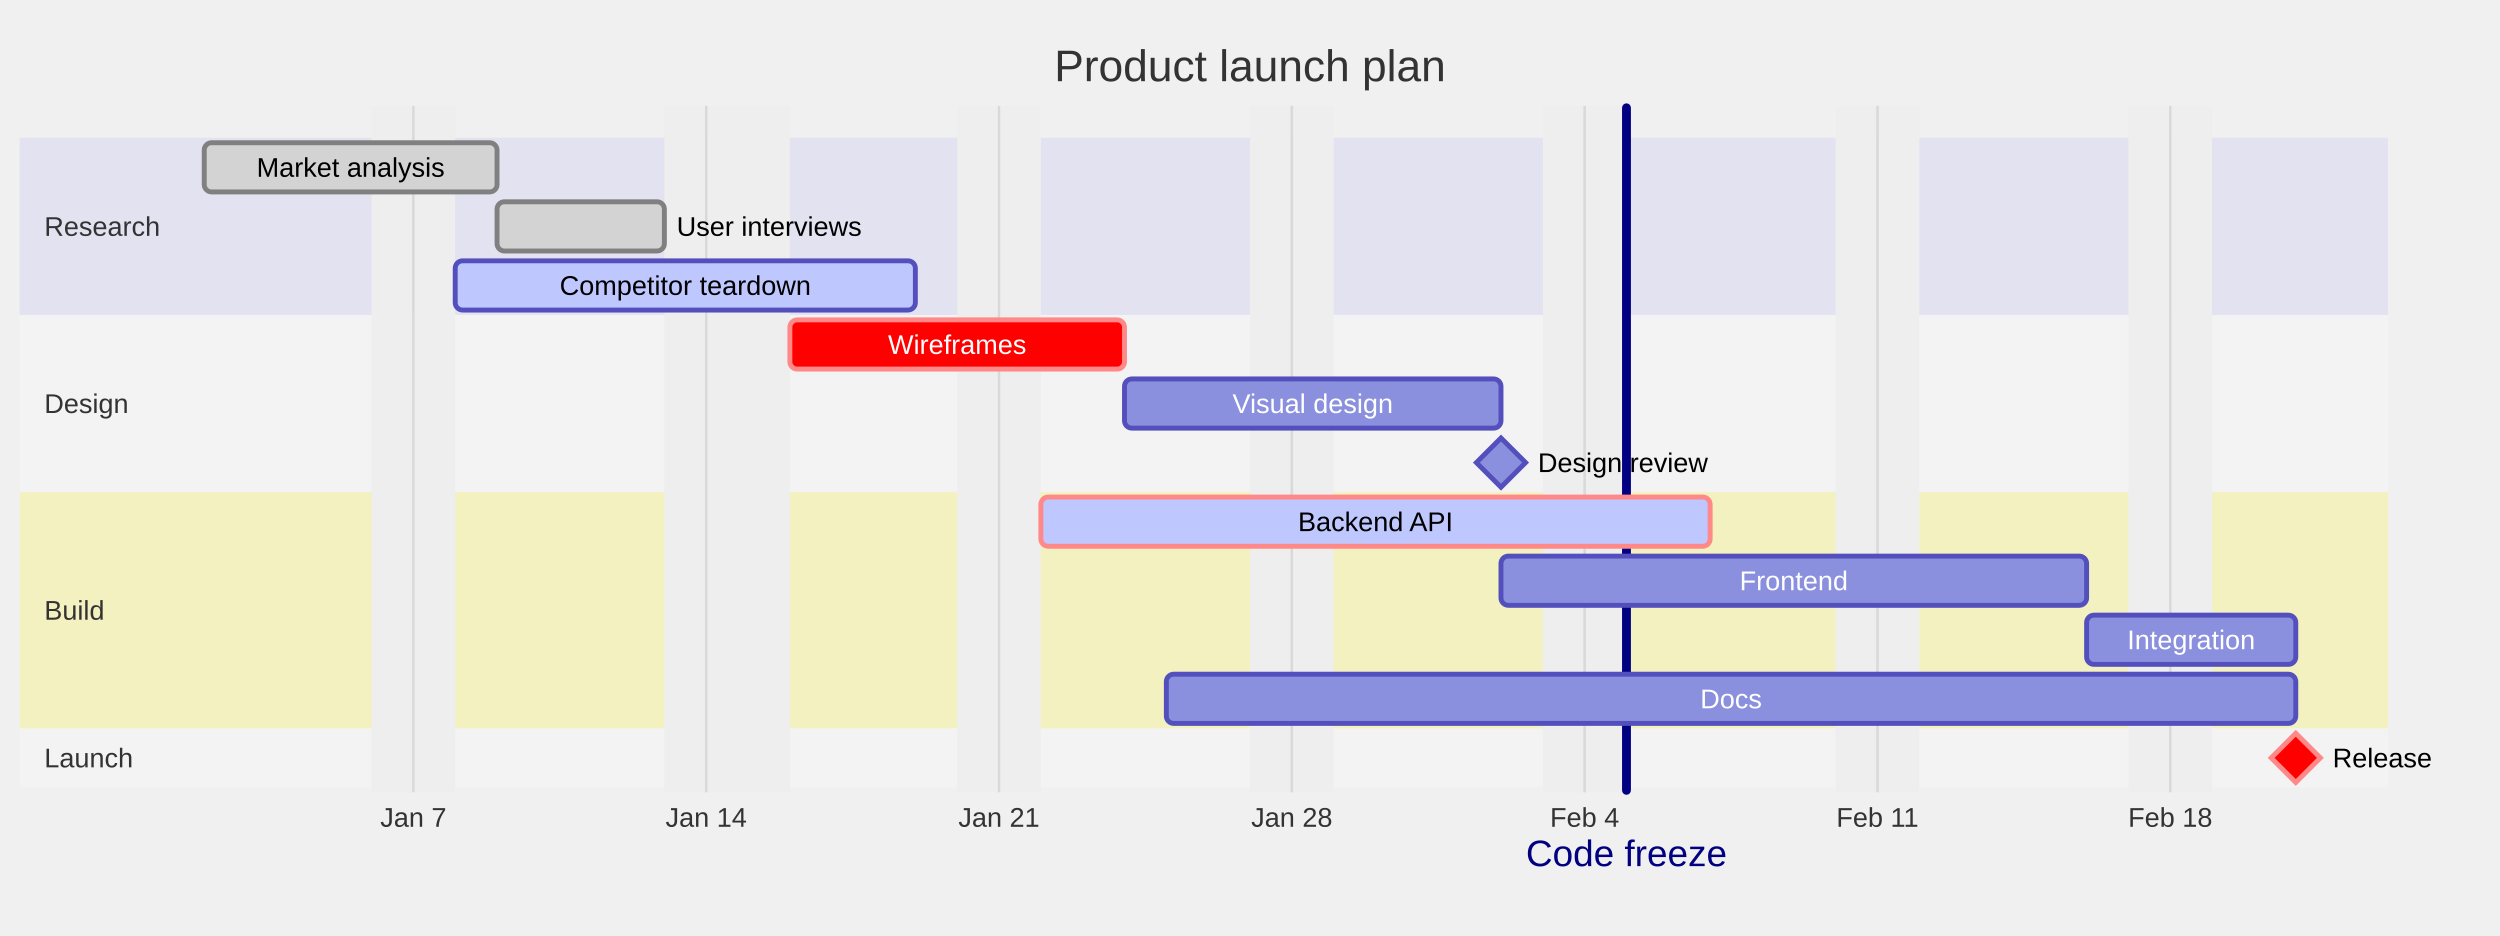
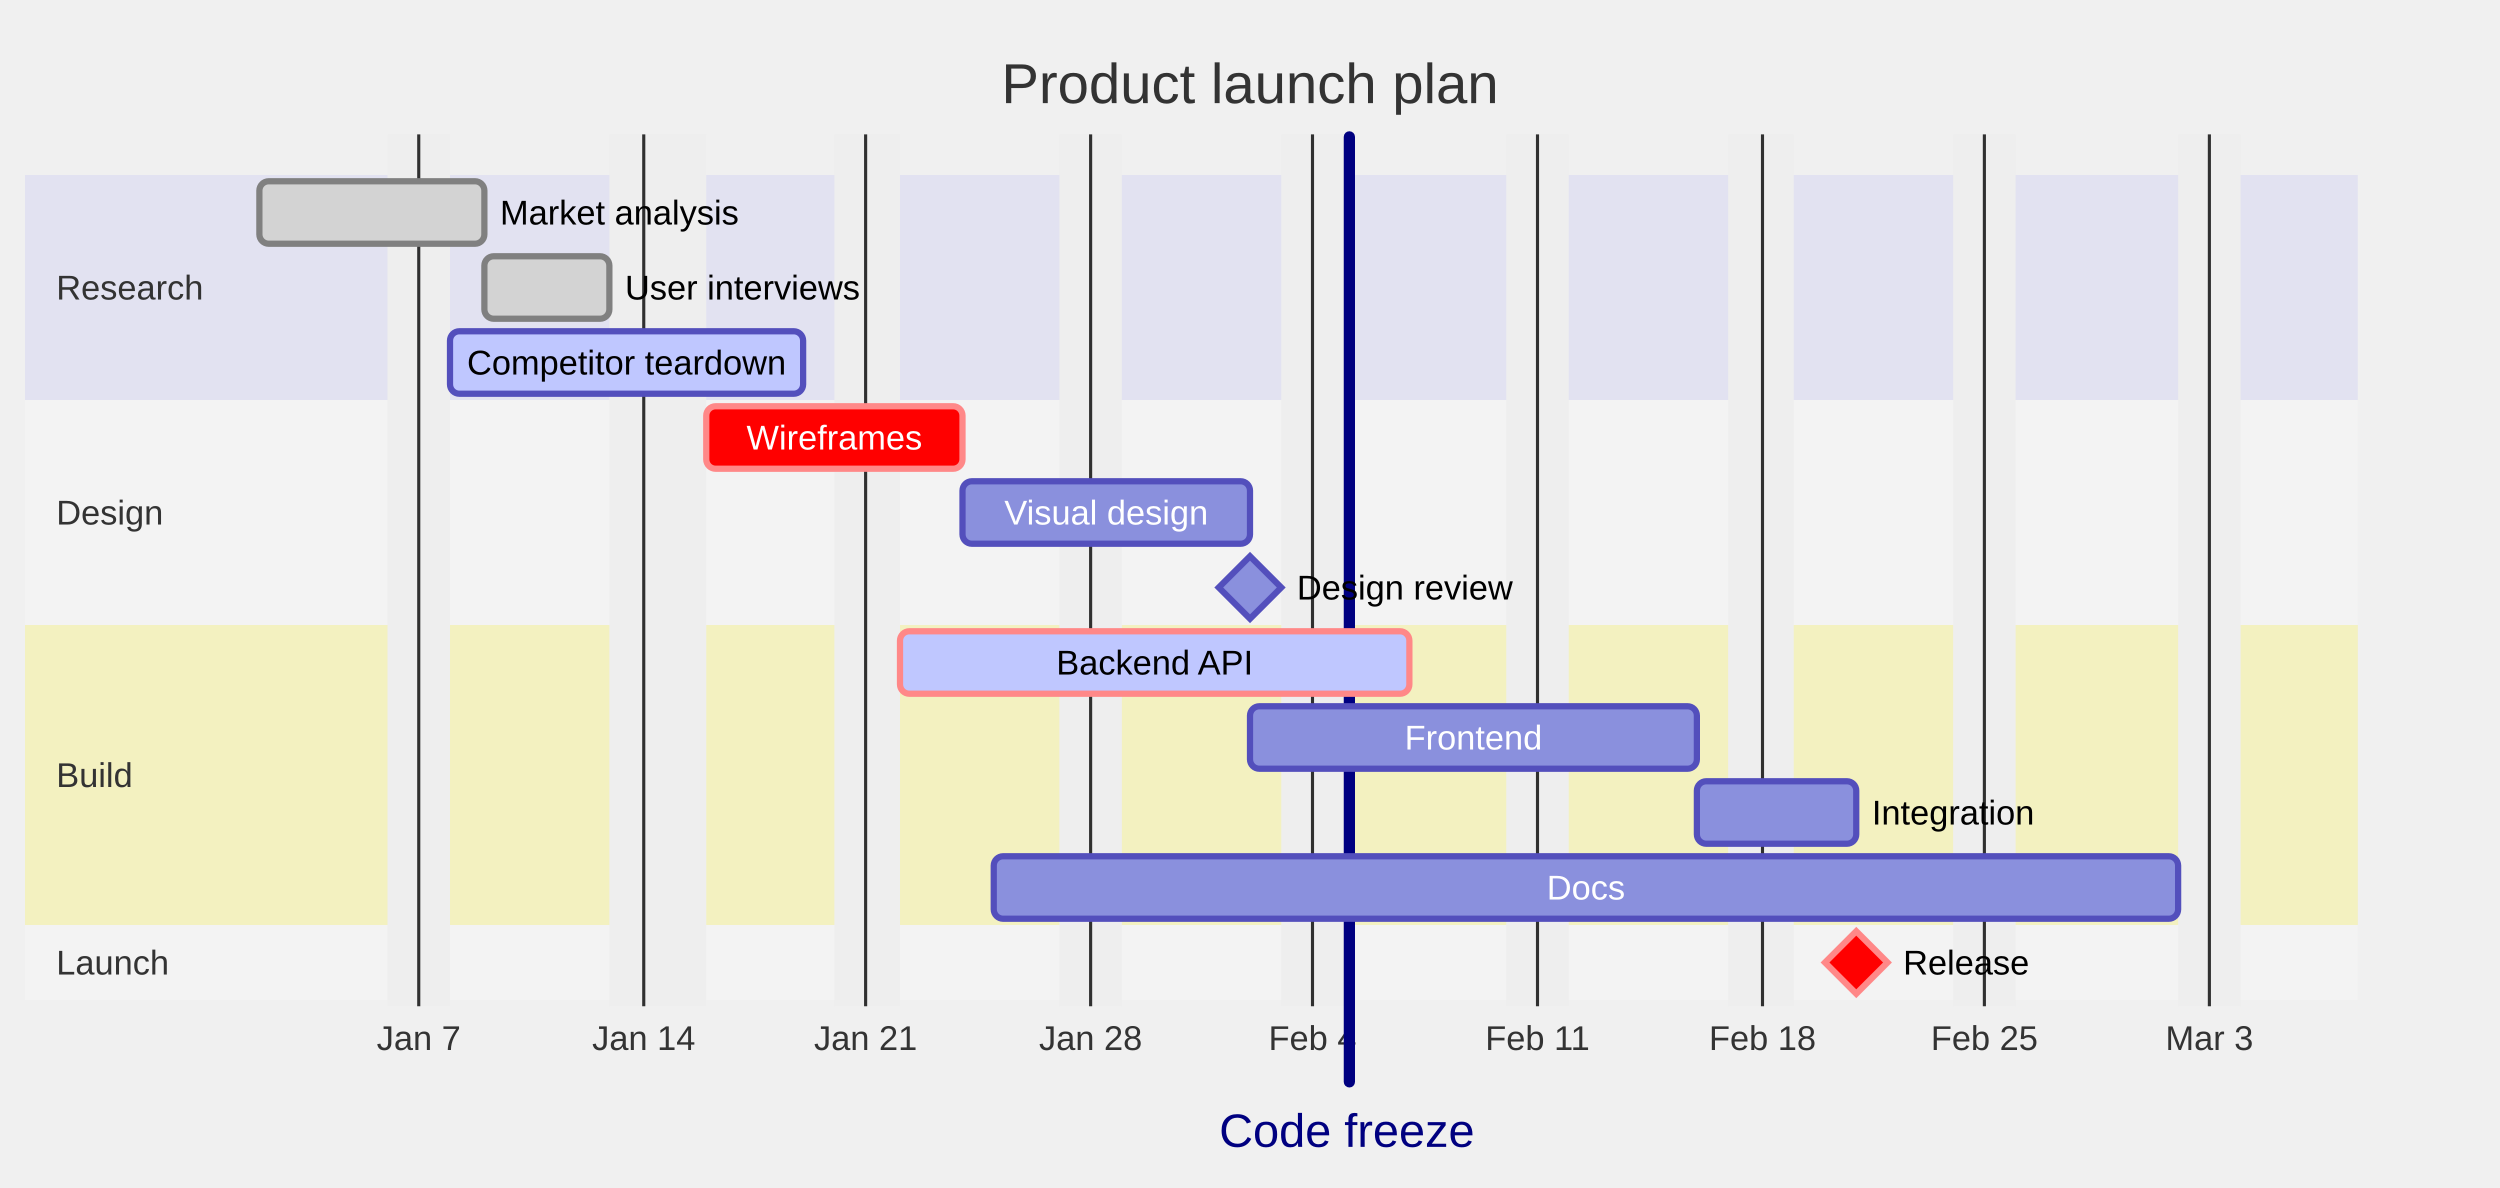
- <svg xmlns="http://www.w3.org/2000/svg" id="my-svg" width="100%" class="gantt" style="max-width: 1016px; background-color: white;" viewBox="-8 -8 1016 380" role="graphics-document document" aria-roledescription="gantt">
+ <svg xmlns="http://www.w3.org/2000/svg" id="my-svg" width="100%" class="gantt" style="max-width: 800px; background-color: white;" viewBox="-8 -8 800 380" role="graphics-document document" aria-roledescription="gantt">
  <style>#my-svg{font-family:"trebuchet ms", verdana, arial, sans-serif;font-size:16px;}#my-svg text{font-family:"trebuchet ms", verdana, arial, sans-serif;}</style>
  <g>
    <g class="sections">
-       <rect class="section section0" x="0" y="48" width="962.5" height="24" fill="rgba(102, 102, 255, 0.49)" stroke="none" opacity="0.2" />
-       <rect class="section section0" x="0" y="72" width="962.5" height="24" fill="rgba(102, 102, 255, 0.49)" stroke="none" opacity="0.2" />
-       <rect class="section section0" x="0" y="96" width="962.5" height="24" fill="rgba(102, 102, 255, 0.49)" stroke="none" opacity="0.2" />
-       <rect class="section section1" x="0" y="120" width="962.5" height="24" fill="white" stroke="none" opacity="0.2" />
-       <rect class="section section1" x="0" y="144" width="962.5" height="24" fill="white" stroke="none" opacity="0.2" />
-       <rect class="section section1" x="0" y="168" width="962.5" height="24" fill="white" stroke="none" opacity="0.2" />
-       <rect class="section section2" x="0" y="192" width="962.5" height="24" fill="#fff400" stroke="none" opacity="0.2" />
-       <rect class="section section2" x="0" y="216" width="962.5" height="24" fill="#fff400" stroke="none" opacity="0.2" />
-       <rect class="section section2" x="0" y="240" width="962.5" height="24" fill="#fff400" stroke="none" opacity="0.2" />
-       <rect class="section section2" x="0" y="264" width="962.5" height="24" fill="#fff400" stroke="none" opacity="0.2" />
-       <rect class="section section3" x="0" y="288" width="962.5" height="24" fill="white" stroke="none" opacity="0.2" />
+       <rect class="section section0" x="0" y="48" width="746.5" height="24" fill="rgba(102, 102, 255, 0.49)" stroke="none" opacity="0.2" />
+       <rect class="section section0" x="0" y="72" width="746.5" height="24" fill="rgba(102, 102, 255, 0.49)" stroke="none" opacity="0.2" />
+       <rect class="section section0" x="0" y="96" width="746.5" height="24" fill="rgba(102, 102, 255, 0.49)" stroke="none" opacity="0.2" />
+       <rect class="section section1" x="0" y="120" width="746.5" height="24" fill="white" stroke="none" opacity="0.2" />
+       <rect class="section section1" x="0" y="144" width="746.5" height="24" fill="white" stroke="none" opacity="0.2" />
+       <rect class="section section1" x="0" y="168" width="746.5" height="24" fill="white" stroke="none" opacity="0.2" />
+       <rect class="section section2" x="0" y="192" width="746.5" height="24" fill="#fff400" stroke="none" opacity="0.2" />
+       <rect class="section section2" x="0" y="216" width="746.5" height="24" fill="#fff400" stroke="none" opacity="0.2" />
+       <rect class="section section2" x="0" y="240" width="746.5" height="24" fill="#fff400" stroke="none" opacity="0.2" />
+       <rect class="section section2" x="0" y="264" width="746.5" height="24" fill="#fff400" stroke="none" opacity="0.2" />
+       <rect class="section section3" x="0" y="288" width="746.5" height="24" fill="white" stroke="none" opacity="0.2" />
    </g>
    <g class="excludes">
-       <rect class="exclude-range" x="143" y="35" width="17" height="279" fill="#eeeeee" stroke="none" />
-       <rect class="exclude-range" x="160" y="35" width="17" height="279" fill="#eeeeee" stroke="none" />
-       <rect class="exclude-range" x="262" y="35" width="17" height="279" fill="#eeeeee" stroke="none" />
-       <rect class="exclude-range" x="279" y="35" width="17" height="279" fill="#eeeeee" stroke="none" />
-       <rect class="exclude-range" x="296" y="35" width="17" height="279" fill="#eeeeee" stroke="none" />
-       <rect class="exclude-range" x="381" y="35" width="17" height="279" fill="#eeeeee" stroke="none" />
-       <rect class="exclude-range" x="398" y="35" width="17" height="279" fill="#eeeeee" stroke="none" />
-       <rect class="exclude-range" x="500" y="35" width="17" height="279" fill="#eeeeee" stroke="none" />
-       <rect class="exclude-range" x="517" y="35" width="17" height="279" fill="#eeeeee" stroke="none" />
-       <rect class="exclude-range" x="619" y="35" width="17" height="279" fill="#eeeeee" stroke="none" />
-       <rect class="exclude-range" x="636" y="35" width="17" height="279" fill="#eeeeee" stroke="none" />
-       <rect class="exclude-range" x="738" y="35" width="17" height="279" fill="#eeeeee" stroke="none" />
-       <rect class="exclude-range" x="755" y="35" width="17" height="279" fill="#eeeeee" stroke="none" />
-       <rect class="exclude-range" x="857" y="35" width="17" height="279" fill="#eeeeee" stroke="none" />
-       <rect class="exclude-range" x="874" y="35" width="17" height="279" fill="#eeeeee" stroke="none" />
+       <rect class="exclude-range" x="116" y="35" width="10" height="279" fill="#eeeeee" stroke="none" />
+       <rect class="exclude-range" x="126" y="35" width="10" height="279" fill="#eeeeee" stroke="none" />
+       <rect class="exclude-range" x="187" y="35" width="11" height="279" fill="#eeeeee" stroke="none" />
+       <rect class="exclude-range" x="198" y="35" width="10" height="279" fill="#eeeeee" stroke="none" />
+       <rect class="exclude-range" x="208" y="35" width="10" height="279" fill="#eeeeee" stroke="none" />
+       <rect class="exclude-range" x="259" y="35" width="10" height="279" fill="#eeeeee" stroke="none" />
+       <rect class="exclude-range" x="269" y="35" width="11" height="279" fill="#eeeeee" stroke="none" />
+       <rect class="exclude-range" x="331" y="35" width="10" height="279" fill="#eeeeee" stroke="none" />
+       <rect class="exclude-range" x="341" y="35" width="10" height="279" fill="#eeeeee" stroke="none" />
+       <rect class="exclude-range" x="402" y="35" width="10" height="279" fill="#eeeeee" stroke="none" />
+       <rect class="exclude-range" x="412" y="35" width="11" height="279" fill="#eeeeee" stroke="none" />
+       <rect class="exclude-range" x="474" y="35" width="10" height="279" fill="#eeeeee" stroke="none" />
+       <rect class="exclude-range" x="484" y="35" width="10" height="279" fill="#eeeeee" stroke="none" />
+       <rect class="exclude-range" x="545" y="35" width="11" height="279" fill="#eeeeee" stroke="none" />
+       <rect class="exclude-range" x="556" y="35" width="10" height="279" fill="#eeeeee" stroke="none" />
+       <rect class="exclude-range" x="617" y="35" width="10" height="279" fill="#eeeeee" stroke="none" />
+       <rect class="exclude-range" x="627" y="35" width="10" height="279" fill="#eeeeee" stroke="none" />
+       <rect class="exclude-range" x="689" y="35" width="10" height="279" fill="#eeeeee" stroke="none" />
+       <rect class="exclude-range" x="699" y="35" width="10" height="279" fill="#eeeeee" stroke="none" />
    </g>
    <g class="grid">
-       <path class="tick" d="M160,35L160,314" fill="none" stroke="lightgrey" stroke-width="1" opacity="0.8" />
-       <text class="tick-label" x="160" y="328" text-anchor="middle" font-size="11" fill="#333">Jan  7</text>
-       <path class="tick" d="M279,35L279,314" fill="none" stroke="lightgrey" stroke-width="1" opacity="0.8" />
-       <text class="tick-label" x="279" y="328" text-anchor="middle" font-size="11" fill="#333">Jan 14</text>
-       <path class="tick" d="M398,35L398,314" fill="none" stroke="lightgrey" stroke-width="1" opacity="0.8" />
-       <text class="tick-label" x="398" y="328" text-anchor="middle" font-size="11" fill="#333">Jan 21</text>
-       <path class="tick" d="M517,35L517,314" fill="none" stroke="lightgrey" stroke-width="1" opacity="0.8" />
-       <text class="tick-label" x="517" y="328" text-anchor="middle" font-size="11" fill="#333">Jan 28</text>
-       <path class="tick" d="M636,35L636,314" fill="none" stroke="lightgrey" stroke-width="1" opacity="0.8" />
-       <text class="tick-label" x="636" y="328" text-anchor="middle" font-size="11" fill="#333">Feb  4</text>
-       <path class="tick" d="M755,35L755,314" fill="none" stroke="lightgrey" stroke-width="1" opacity="0.8" />
-       <text class="tick-label" x="755" y="328" text-anchor="middle" font-size="11" fill="#333">Feb 11</text>
-       <path class="tick" d="M874,35L874,314" fill="none" stroke="lightgrey" stroke-width="1" opacity="0.8" />
-       <text class="tick-label" x="874" y="328" text-anchor="middle" font-size="11" fill="#333">Feb 18</text>
-       <rect class="vert" x="652.2" y="35" width="1.6" height="279" rx="0.8" ry="0.8" fill="#8a90dd" stroke="navy" stroke-width="2" />
+       <path class="tick" d="M126,35L126,314" fill="none" stroke="#000000" stroke-width="1" opacity="0.8" />
+       <text class="tick-label" x="126" y="328" text-anchor="middle" font-size="11" fill="#333">Jan  7</text>
+       <path class="tick" d="M198,35L198,314" fill="none" stroke="#000000" stroke-width="1" opacity="0.8" />
+       <text class="tick-label" x="198" y="328" text-anchor="middle" font-size="11" fill="#333">Jan 14</text>
+       <path class="tick" d="M269,35L269,314" fill="none" stroke="#000000" stroke-width="1" opacity="0.8" />
+       <text class="tick-label" x="269" y="328" text-anchor="middle" font-size="11" fill="#333">Jan 21</text>
+       <path class="tick" d="M341,35L341,314" fill="none" stroke="#000000" stroke-width="1" opacity="0.8" />
+       <text class="tick-label" x="341" y="328" text-anchor="middle" font-size="11" fill="#333">Jan 28</text>
+       <path class="tick" d="M412,35L412,314" fill="none" stroke="#000000" stroke-width="1" opacity="0.8" />
+       <text class="tick-label" x="412" y="328" text-anchor="middle" font-size="11" fill="#333">Feb  4</text>
+       <path class="tick" d="M484,35L484,314" fill="none" stroke="#000000" stroke-width="1" opacity="0.8" />
+       <text class="tick-label" x="484" y="328" text-anchor="middle" font-size="11" fill="#333">Feb 11</text>
+       <path class="tick" d="M556,35L556,314" fill="none" stroke="#000000" stroke-width="1" opacity="0.8" />
+       <text class="tick-label" x="556" y="328" text-anchor="middle" font-size="11" fill="#333">Feb 18</text>
+       <path class="tick" d="M627,35L627,314" fill="none" stroke="#000000" stroke-width="1" opacity="0.8" />
+       <text class="tick-label" x="627" y="328" text-anchor="middle" font-size="11" fill="#333">Feb 25</text>
+       <path class="tick" d="M699,35L699,314" fill="none" stroke="#000000" stroke-width="1" opacity="0.8" />
+       <text class="tick-label" x="699" y="328" text-anchor="middle" font-size="11" fill="#333">Mar  3</text>
+       <rect class="vert" x="423" y="35" width="1.6" height="304" rx="0.8" ry="0.8" fill="#8a90dd" stroke="navy" stroke-width="2" />
    </g>
    <g class="tasks">
-       <rect class="task" x="75" y="50" width="119" height="20" rx="3" ry="3" fill="lightgrey" stroke="grey" stroke-width="2" />
-       <rect class="task" x="194" y="74" width="68" height="20" rx="3" ry="3" fill="lightgrey" stroke="grey" stroke-width="2" />
-       <rect class="task" x="177" y="98" width="187" height="20" rx="3" ry="3" fill="#bfc7ff" stroke="#534fbc" stroke-width="2" />
-       <rect class="task" x="313" y="122" width="136" height="20" rx="3" ry="3" fill="red" stroke="#ff8888" stroke-width="2" />
-       <rect class="task" x="449" y="146" width="153" height="20" rx="3" ry="3" fill="#8a90dd" stroke="#534fbc" stroke-width="2" />
-       <path class="milestone" d="M602,170L612,180L602,190L592,180Z" fill="#8a90dd" stroke="#534fbc" stroke-width="2" />
-       <rect class="task" x="415" y="194" width="272" height="20" rx="3" ry="3" fill="#bfc7ff" stroke="#ff8888" stroke-width="2" />
-       <rect class="task" x="602" y="218" width="238" height="20" rx="3" ry="3" fill="#8a90dd" stroke="#534fbc" stroke-width="2" />
-       <rect class="task" x="840" y="242" width="85" height="20" rx="3" ry="3" fill="#8a90dd" stroke="#534fbc" stroke-width="2" />
-       <rect class="task" x="466" y="266" width="459" height="20" rx="3" ry="3" fill="#8a90dd" stroke="#534fbc" stroke-width="2" />
-       <path class="milestone" d="M925,290L935,300L925,310L915,300Z" fill="red" stroke="#ff8888" stroke-width="2" />
+       <rect class="task" x="75" y="50" width="72" height="20" rx="3" ry="3" fill="lightgrey" stroke="grey" stroke-width="2" />
+       <rect class="task" x="147" y="74" width="40" height="20" rx="3" ry="3" fill="lightgrey" stroke="grey" stroke-width="2" />
+       <rect class="task" x="136" y="98" width="113" height="20" rx="3" ry="3" fill="#bfc7ff" stroke="#534fbc" stroke-width="2" />
+       <rect class="task" x="218" y="122" width="82" height="20" rx="3" ry="3" fill="red" stroke="#ff8888" stroke-width="2" />
+       <rect class="task" x="300" y="146" width="92" height="20" rx="3" ry="3" fill="#8a90dd" stroke="#534fbc" stroke-width="2" />
+       <path class="milestone" d="M392,170L402,180L392,190L382,180Z" fill="#8a90dd" stroke="#534fbc" stroke-width="2" />
+       <rect class="task" x="280" y="194" width="163" height="20" rx="3" ry="3" fill="#bfc7ff" stroke="#ff8888" stroke-width="2" />
+       <rect class="task" x="392" y="218" width="143" height="20" rx="3" ry="3" fill="#8a90dd" stroke="#534fbc" stroke-width="2" />
+       <rect class="task" x="535" y="242" width="51" height="20" rx="3" ry="3" fill="#8a90dd" stroke="#534fbc" stroke-width="2" />
+       <rect class="task" x="310" y="266" width="379" height="20" rx="3" ry="3" fill="#8a90dd" stroke="#534fbc" stroke-width="2" />
+       <path class="milestone" d="M586,290L596,300L586,310L576,300Z" fill="red" stroke="#ff8888" stroke-width="2" />
    </g>
    <g class="labels">
-       <text class="taskText" x="134.5" y="63.85" text-anchor="middle" font-size="11" fill="black">Market analysis</text>
-       <text class="taskTextOutside" x="267" y="87.85" text-anchor="start" font-size="11" fill="black">User interviews</text>
-       <text class="taskText" x="270.5" y="111.85" text-anchor="middle" font-size="11" fill="black">Competitor teardown</text>
-       <text class="taskText" x="381" y="135.85" text-anchor="middle" font-size="11" fill="white">Wireframes</text>
-       <text class="taskText" x="525.5" y="159.85" text-anchor="middle" font-size="11" fill="white">Visual design</text>
-       <text class="taskTextOutside" x="617" y="183.85" text-anchor="start" font-size="11" fill="black">Design review</text>
-       <text class="taskText" x="551" y="207.85" text-anchor="middle" font-size="11" fill="black">Backend API</text>
-       <text class="taskText" x="721" y="231.85" text-anchor="middle" font-size="11" fill="white">Frontend</text>
-       <text class="taskText" x="882.5" y="255.85" text-anchor="middle" font-size="11" fill="white">Integration</text>
-       <text class="taskText" x="695.5" y="279.85" text-anchor="middle" font-size="11" fill="white">Docs</text>
-       <text class="taskTextOutside" x="940" y="303.85" text-anchor="start" font-size="11" fill="black">Release</text>
+       <text class="taskTextOutside" x="152" y="63.85" text-anchor="start" font-size="11" fill="black">Market analysis</text>
+       <text class="taskTextOutside" x="192" y="87.85" text-anchor="start" font-size="11" fill="black">User interviews</text>
+       <text class="taskText" x="192.5" y="111.85" text-anchor="middle" font-size="11" fill="black">Competitor teardown</text>
+       <text class="taskText" x="259" y="135.85" text-anchor="middle" font-size="11" fill="white">Wireframes</text>
+       <text class="taskText" x="346" y="159.85" text-anchor="middle" font-size="11" fill="white">Visual design</text>
+       <text class="taskTextOutside" x="407" y="183.85" text-anchor="start" font-size="11" fill="black">Design review</text>
+       <text class="taskText" x="361.5" y="207.85" text-anchor="middle" font-size="11" fill="black">Backend API</text>
+       <text class="taskText" x="463.5" y="231.85" text-anchor="middle" font-size="11" fill="white">Frontend</text>
+       <text class="taskTextOutside" x="591" y="255.85" text-anchor="start" font-size="11" fill="black">Integration</text>
+       <text class="taskText" x="499.5" y="279.85" text-anchor="middle" font-size="11" fill="white">Docs</text>
+       <text class="taskTextOutside" x="601" y="303.85" text-anchor="start" font-size="11" fill="black">Release</text>
      <text class="sectionTitle" x="10" y="87.85" text-anchor="start" font-size="11" fill="#333">Research</text>
      <text class="sectionTitle" x="10" y="159.85" text-anchor="start" font-size="11" fill="#333">Design</text>
      <text class="sectionTitle" x="10" y="243.85" text-anchor="start" font-size="11" fill="#333">Build</text>
      <text class="sectionTitle" x="10" y="303.85" text-anchor="start" font-size="11" fill="#333">Launch</text>
    </g>
    <g class="overlay">
-       <text class="vertText" x="653" y="344" text-anchor="middle" font-size="15" fill="navy">Code freeze</text>
-       <text class="titleText" x="500" y="25" text-anchor="middle" font-size="18" fill="#333">Product launch plan</text>
+       <text class="vertText" x="423" y="359" text-anchor="middle" font-size="15" fill="navy">Code freeze</text>
+       <text class="titleText" x="392" y="25" text-anchor="middle" font-size="18" fill="#333">Product launch plan</text>
    </g>
  </g>
</svg>
